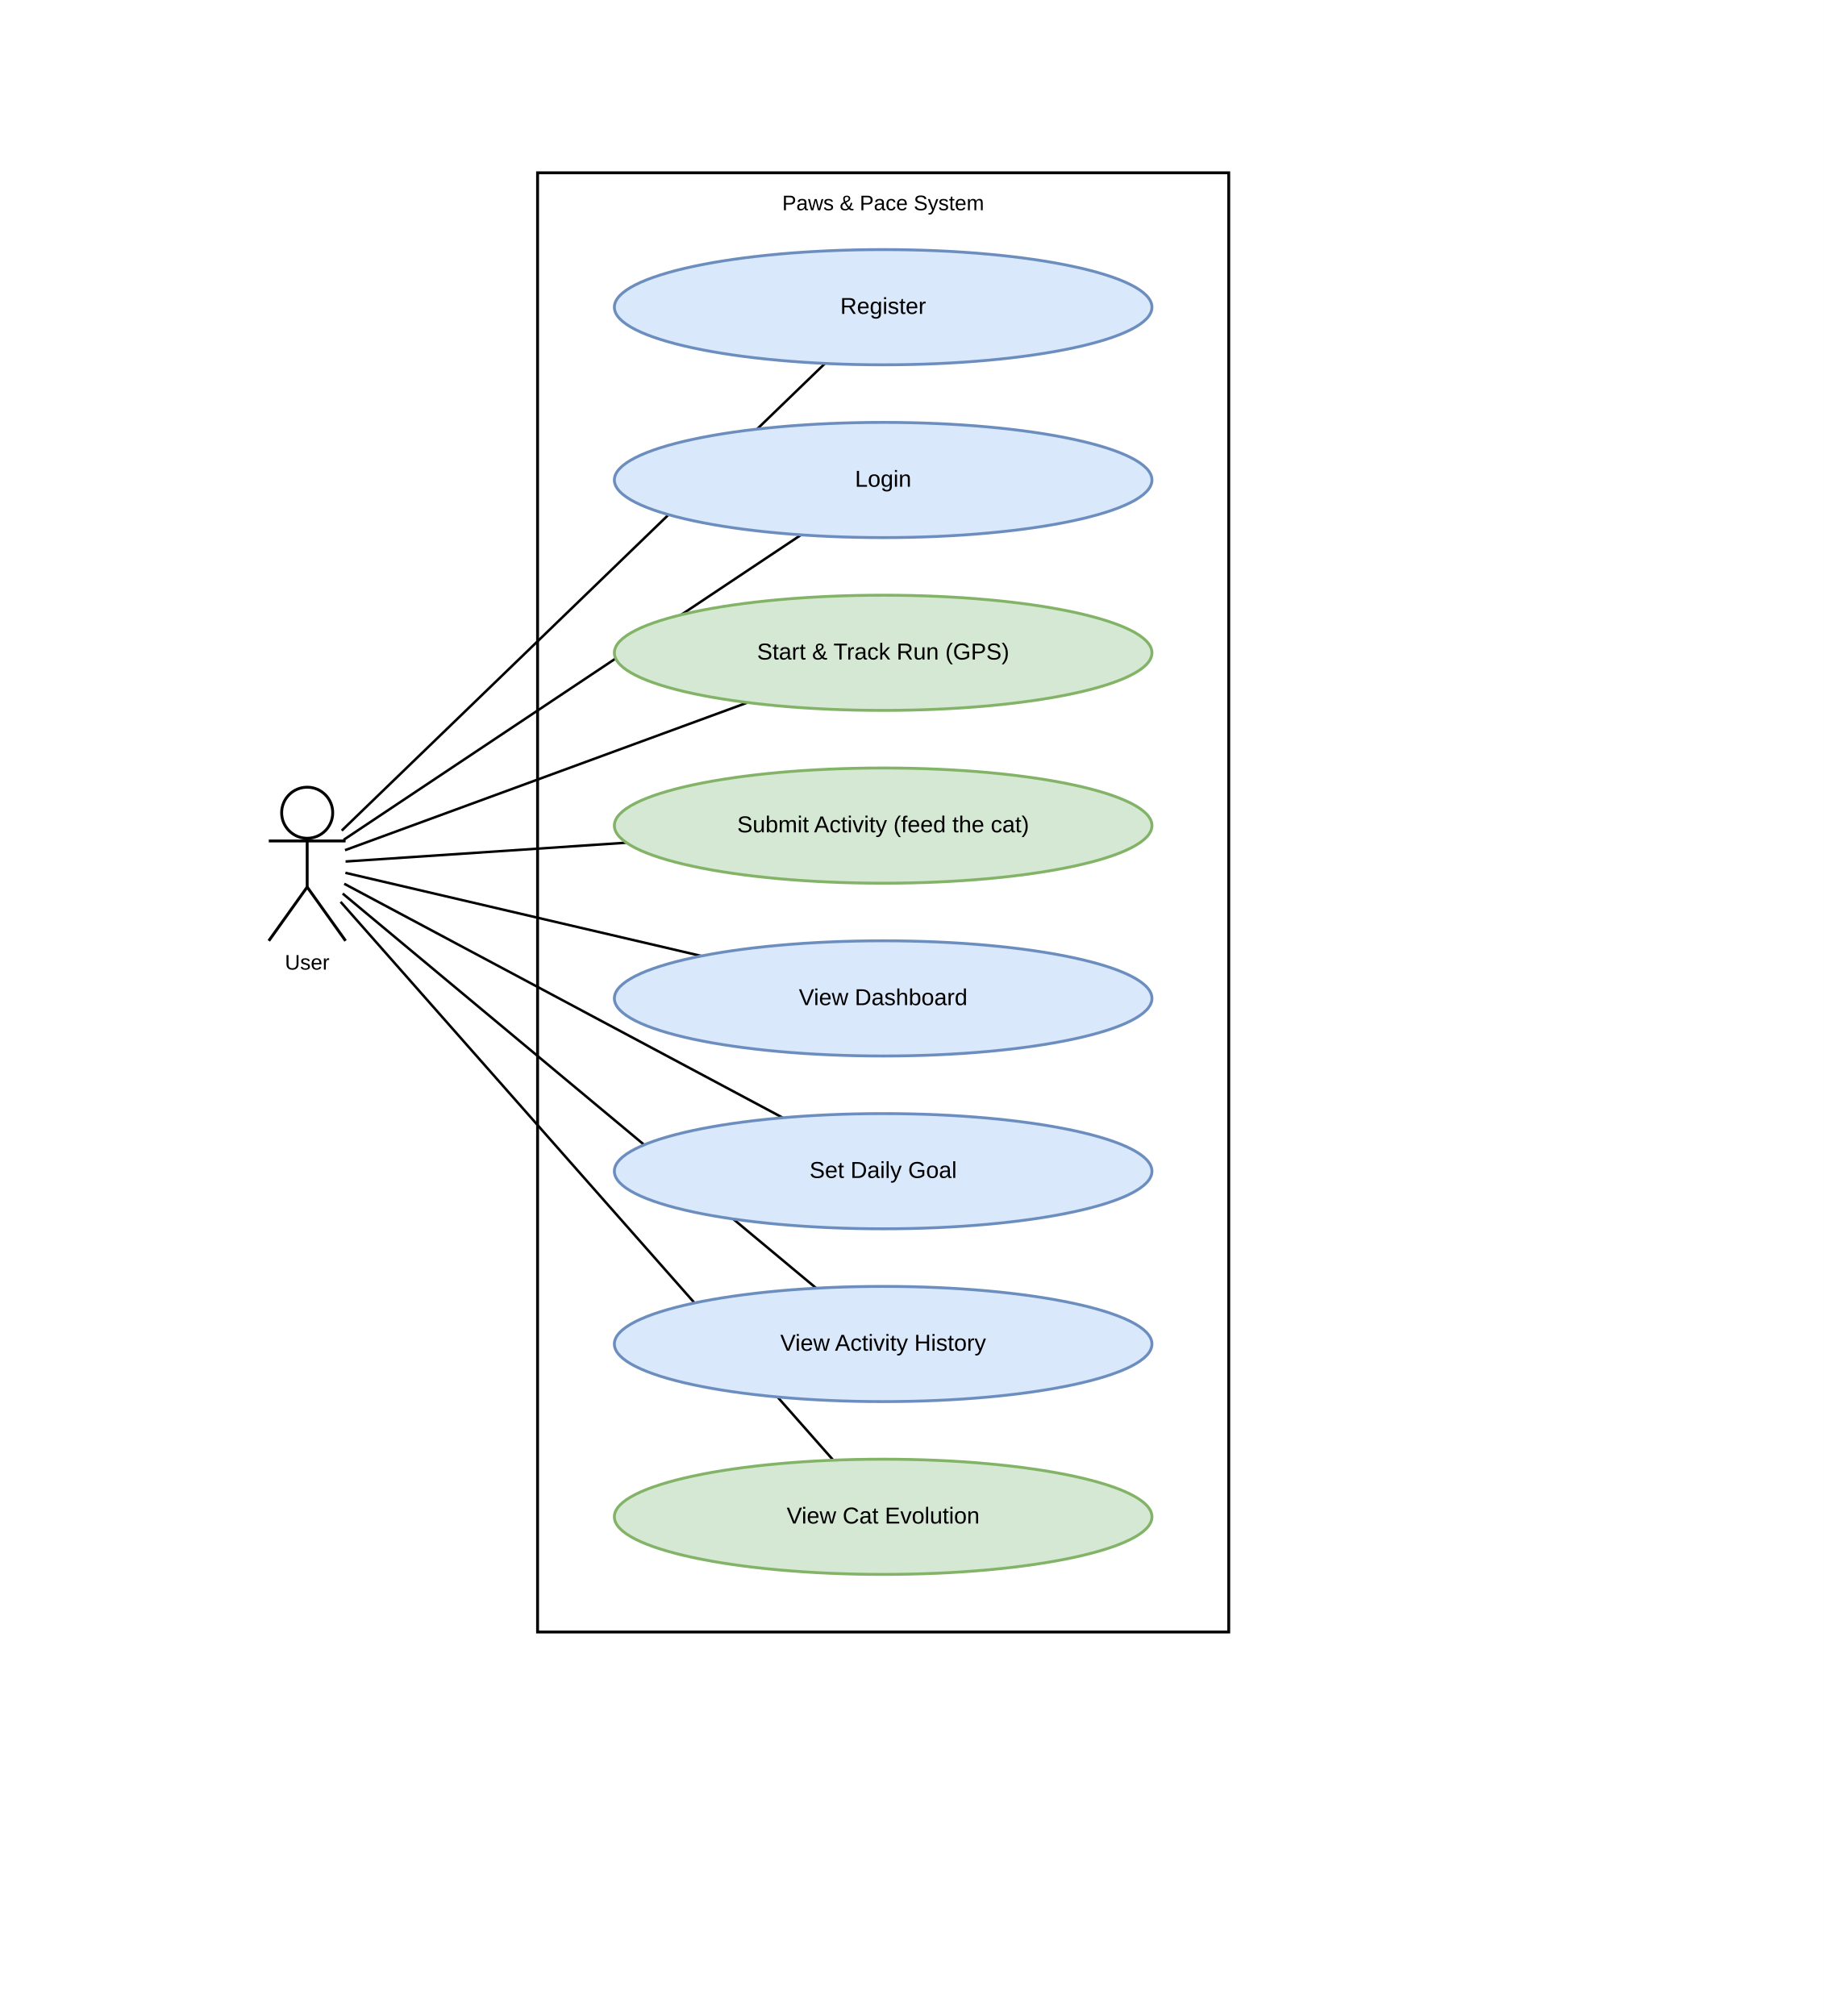
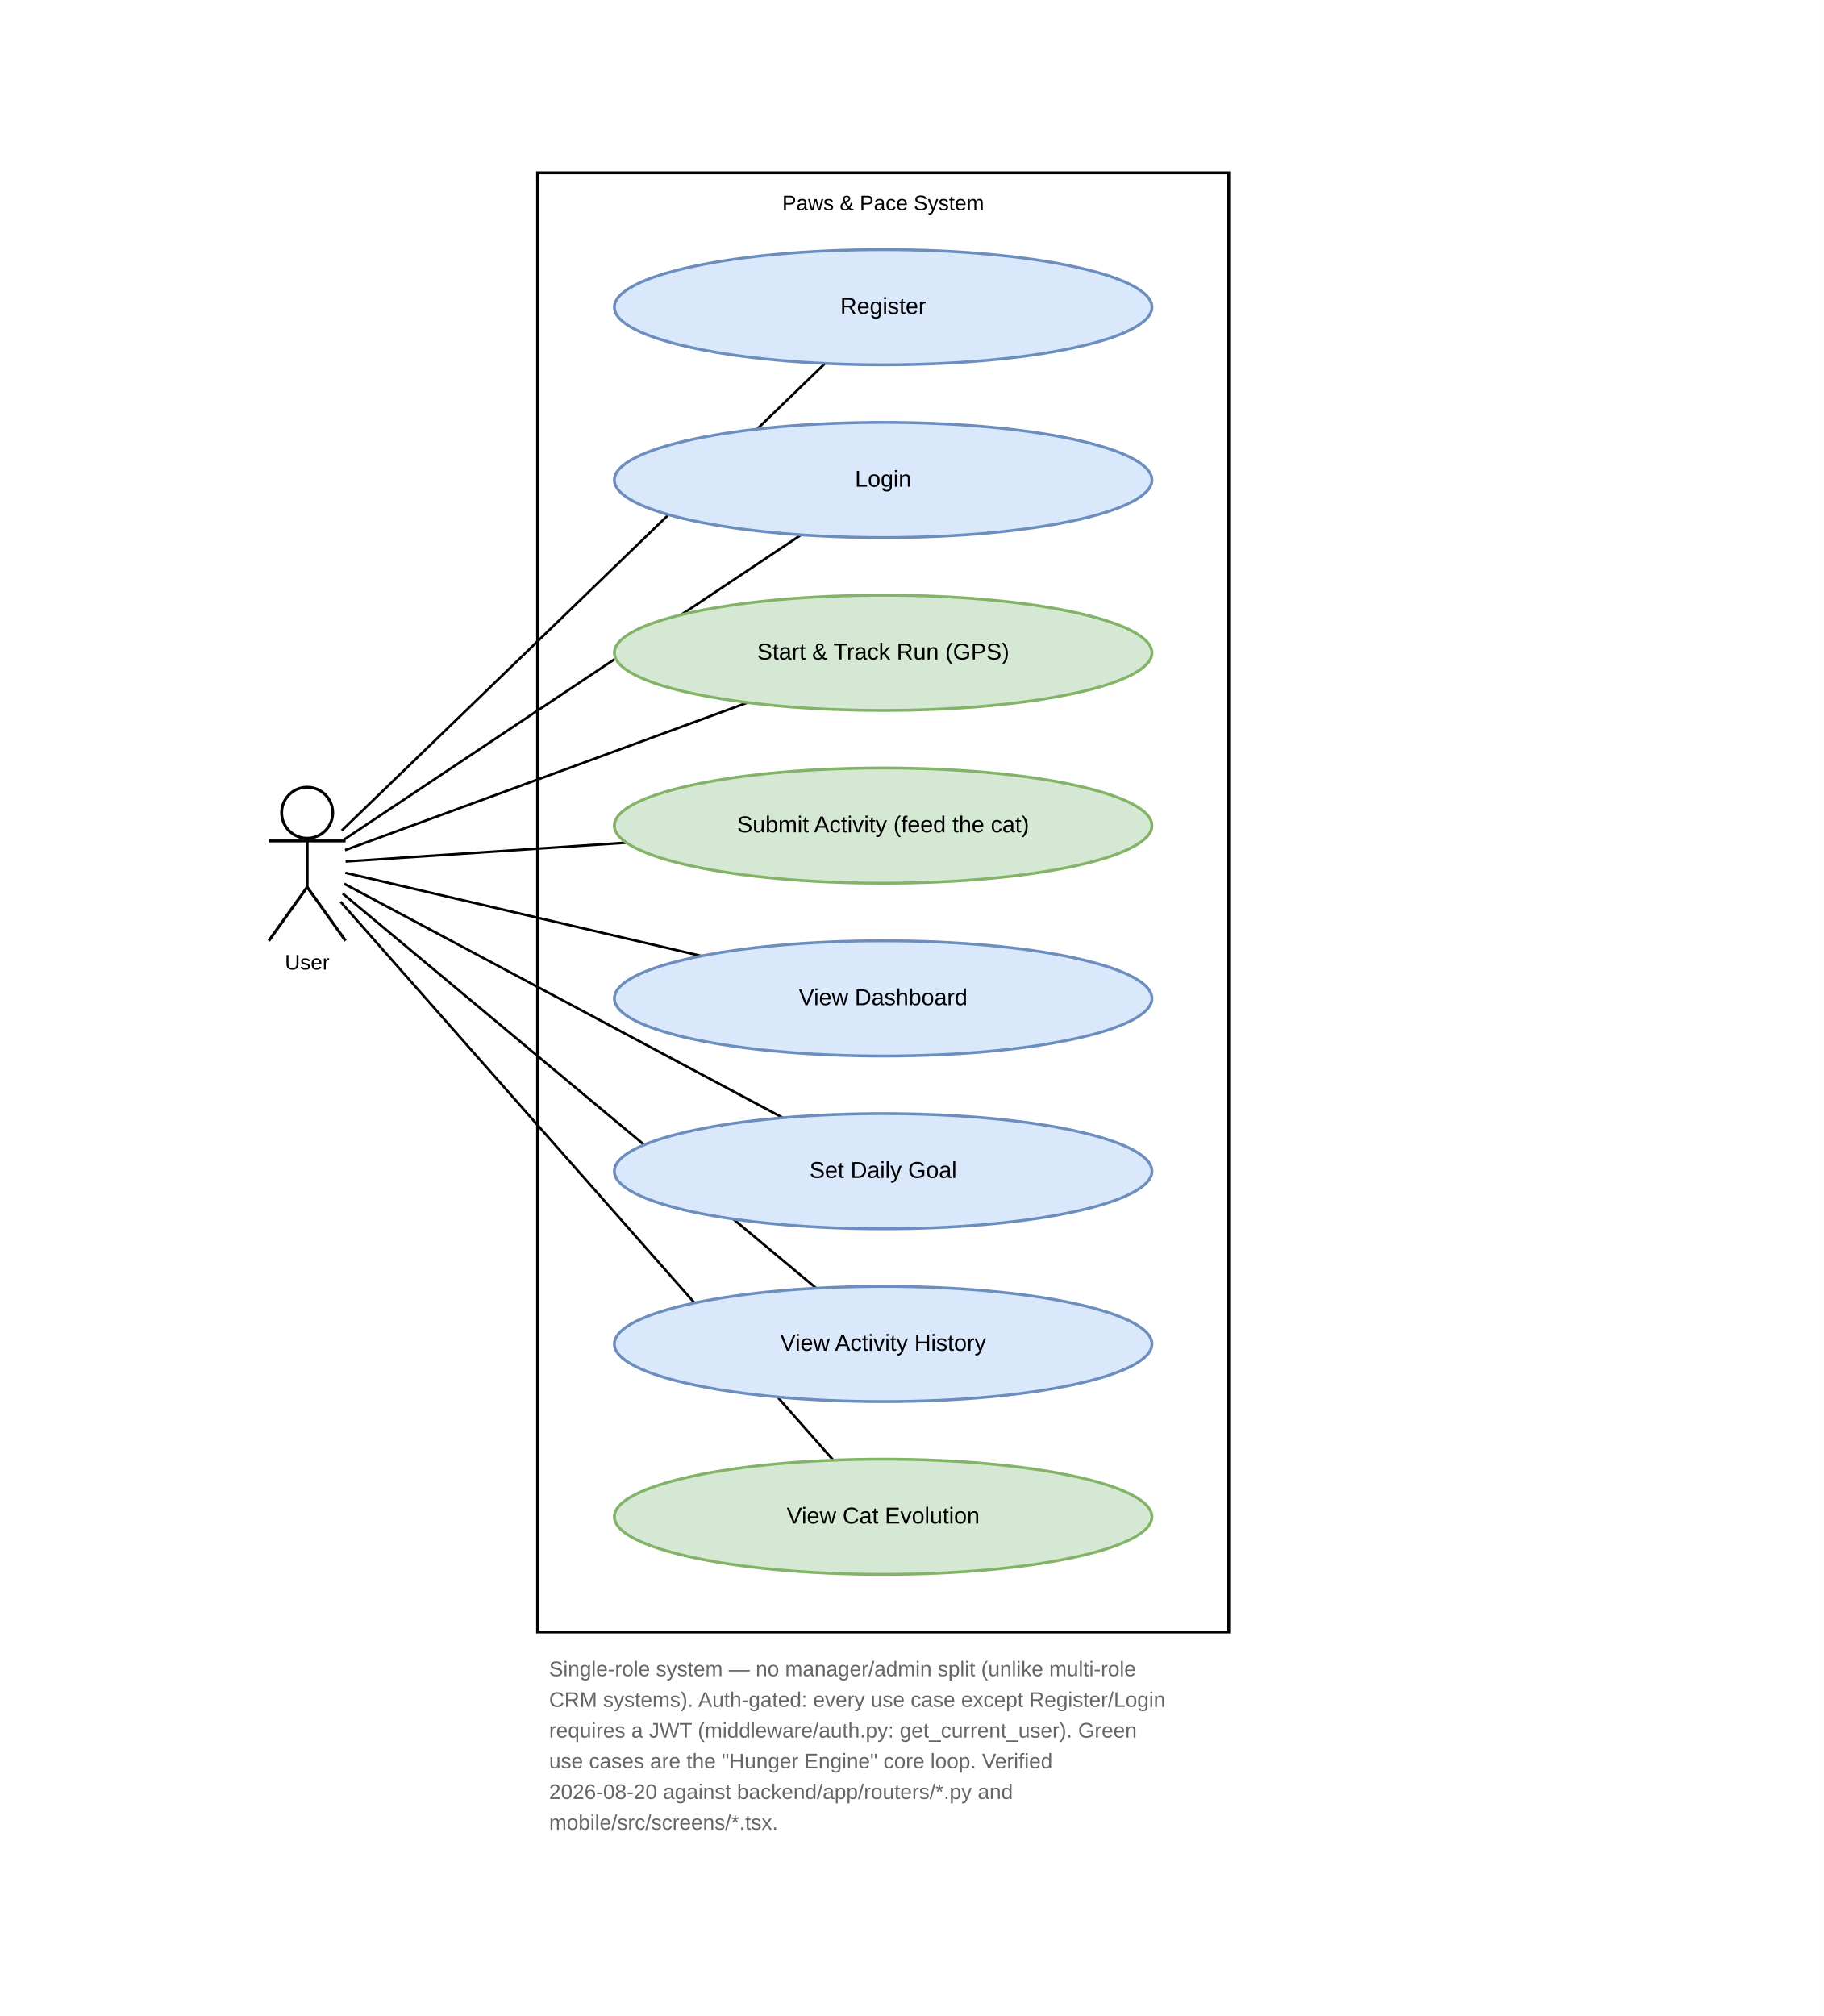
<svg xmlns="http://www.w3.org/2000/svg" viewBox="0 0 950 1050" width="950" height="1050" font-family="Helvetica Neue,Arial,sans-serif">
  <defs>
    <marker id="arrow" markerWidth="8" markerHeight="8" refX="6" refY="3" orient="auto" markerUnits="strokeWidth">
      <path d="M0,0 L0,6 L7,3 z" fill="#333333" />
    </marker>
  </defs>
  <rect x="0" y="0" width="950" height="1050" fill="#ffffff" />
  <g transform="translate(100,50)">
    <path d="M 78.0 382.6 L 329.7 139.3" fill="none" stroke="#000000" stroke-width="1.3" />
    <path d="M 79.0 387.4 L 317.2 228.6" fill="none" stroke="#000000" stroke-width="1.3" />
    <path d="M 79.7 392.8 L 289.4 315.9" fill="none" stroke="#000000" stroke-width="1.3" />
    <path d="M 80.0 398.7 L 226.3 388.9" fill="none" stroke="#000000" stroke-width="1.3" />
    <path d="M 79.9 404.6 L 265.3 447.9" fill="none" stroke="#000000" stroke-width="1.3" />
    <path d="M 79.3 410.3 L 307.8 532.2" fill="none" stroke="#000000" stroke-width="1.3" />
    <path d="M 78.5 415.4 L 325.1 620.9" fill="none" stroke="#000000" stroke-width="1.3" />
    <path d="M 77.4 419.7 L 334.0 710.5" fill="none" stroke="#000000" stroke-width="1.3" />
    <rect x="180.0" y="40.0" width="360.0" height="760.0" rx="0" ry="0" fill="none" stroke="#000000" stroke-width="1.5" />
    <text x="360.0" y="59.5" text-anchor="middle" font-size="11" font-weight="normal" fill="#000000" style="font-family:'Helvetica Neue',Arial,sans-serif">Paws &amp; Pace System</text>
    <circle cx="60.0" cy="373.3" r="13.3" fill="none" stroke="#000000" stroke-width="1.5" />
    <line x1="60.0" y1="386.7" x2="60.0" y2="412.0" stroke="#000000" stroke-width="1.5" />
    <line x1="40.0" y1="388.0" x2="80.0" y2="388.0" stroke="#000000" stroke-width="1.5" />
    <line x1="60.0" y1="412.0" x2="40.0" y2="440.0" stroke="#000000" stroke-width="1.5" />
    <line x1="60.0" y1="412.0" x2="80.0" y2="440.0" stroke="#000000" stroke-width="1.5" />
    <text x="60.0" y="455.0" text-anchor="middle" font-size="11" font-weight="normal" fill="#000000" style="font-family:'Helvetica Neue',Arial,sans-serif">User</text>
    <ellipse cx="360.0" cy="110.0" rx="140.0" ry="30.0" fill="#dae8fc" stroke="#6c8ebf" stroke-width="1.5" />
    <text x="360.0" y="113.5" text-anchor="middle" font-size="12" font-weight="normal" fill="#000000" style="font-family:'Helvetica Neue',Arial,sans-serif">Register</text>
    <ellipse cx="360.0" cy="200.0" rx="140.0" ry="30.0" fill="#dae8fc" stroke="#6c8ebf" stroke-width="1.5" />
    <text x="360.0" y="203.5" text-anchor="middle" font-size="12" font-weight="normal" fill="#000000" style="font-family:'Helvetica Neue',Arial,sans-serif">Login</text>
    <ellipse cx="360.0" cy="290.0" rx="140.0" ry="30.0" fill="#d5e8d4" stroke="#82b366" stroke-width="1.5" />
    <text x="360.0" y="293.5" text-anchor="middle" font-size="12" font-weight="normal" fill="#000000" style="font-family:'Helvetica Neue',Arial,sans-serif">Start &amp; Track Run (GPS)</text>
    <ellipse cx="360.0" cy="380.0" rx="140.0" ry="30.0" fill="#d5e8d4" stroke="#82b366" stroke-width="1.5" />
    <text x="360.0" y="383.5" text-anchor="middle" font-size="12" font-weight="normal" fill="#000000" style="font-family:'Helvetica Neue',Arial,sans-serif">Submit Activity (feed the cat)</text>
    <ellipse cx="360.0" cy="470.0" rx="140.0" ry="30.0" fill="#dae8fc" stroke="#6c8ebf" stroke-width="1.5" />
    <text x="360.0" y="473.5" text-anchor="middle" font-size="12" font-weight="normal" fill="#000000" style="font-family:'Helvetica Neue',Arial,sans-serif">View Dashboard</text>
    <ellipse cx="360.0" cy="560.0" rx="140.0" ry="30.0" fill="#dae8fc" stroke="#6c8ebf" stroke-width="1.5" />
    <text x="360.0" y="563.5" text-anchor="middle" font-size="12" font-weight="normal" fill="#000000" style="font-family:'Helvetica Neue',Arial,sans-serif">Set Daily Goal</text>
    <ellipse cx="360.0" cy="650.0" rx="140.0" ry="30.0" fill="#dae8fc" stroke="#6c8ebf" stroke-width="1.5" />
    <text x="360.0" y="653.5" text-anchor="middle" font-size="12" font-weight="normal" fill="#000000" style="font-family:'Helvetica Neue',Arial,sans-serif">View Activity History</text>
    <ellipse cx="360.0" cy="740.0" rx="140.0" ry="30.0" fill="#d5e8d4" stroke="#82b366" stroke-width="1.5" />
    <text x="360.0" y="743.5" text-anchor="middle" font-size="12" font-weight="normal" fill="#000000" style="font-family:'Helvetica Neue',Arial,sans-serif">View Cat Evolution</text>
+     <text x="186.0" y="823.0" text-anchor="start" font-size="11" font-weight="normal" fill="#666666" style="font-family:'Helvetica Neue',Arial,sans-serif">Single-role system — no manager/admin split (unlike multi-role</text>
+     <text x="186.0" y="839.0" text-anchor="start" font-size="11" font-weight="normal" fill="#666666" style="font-family:'Helvetica Neue',Arial,sans-serif">CRM systems). Auth-gated: every use case except Register/Login</text>
+     <text x="186.0" y="855.0" text-anchor="start" font-size="11" font-weight="normal" fill="#666666" style="font-family:'Helvetica Neue',Arial,sans-serif">requires a JWT (middleware/auth.py: get_current_user). Green</text>
+     <text x="186.0" y="871.0" text-anchor="start" font-size="11" font-weight="normal" fill="#666666" style="font-family:'Helvetica Neue',Arial,sans-serif">use cases are the "Hunger Engine" core loop. Verified</text>
+     <text x="186.0" y="887.0" text-anchor="start" font-size="11" font-weight="normal" fill="#666666" style="font-family:'Helvetica Neue',Arial,sans-serif">2026-08-20 against backend/app/routers/*.py and</text>
+     <text x="186.0" y="903.0" text-anchor="start" font-size="11" font-weight="normal" fill="#666666" style="font-family:'Helvetica Neue',Arial,sans-serif">mobile/src/screens/*.tsx.</text>
  </g>
</svg>
